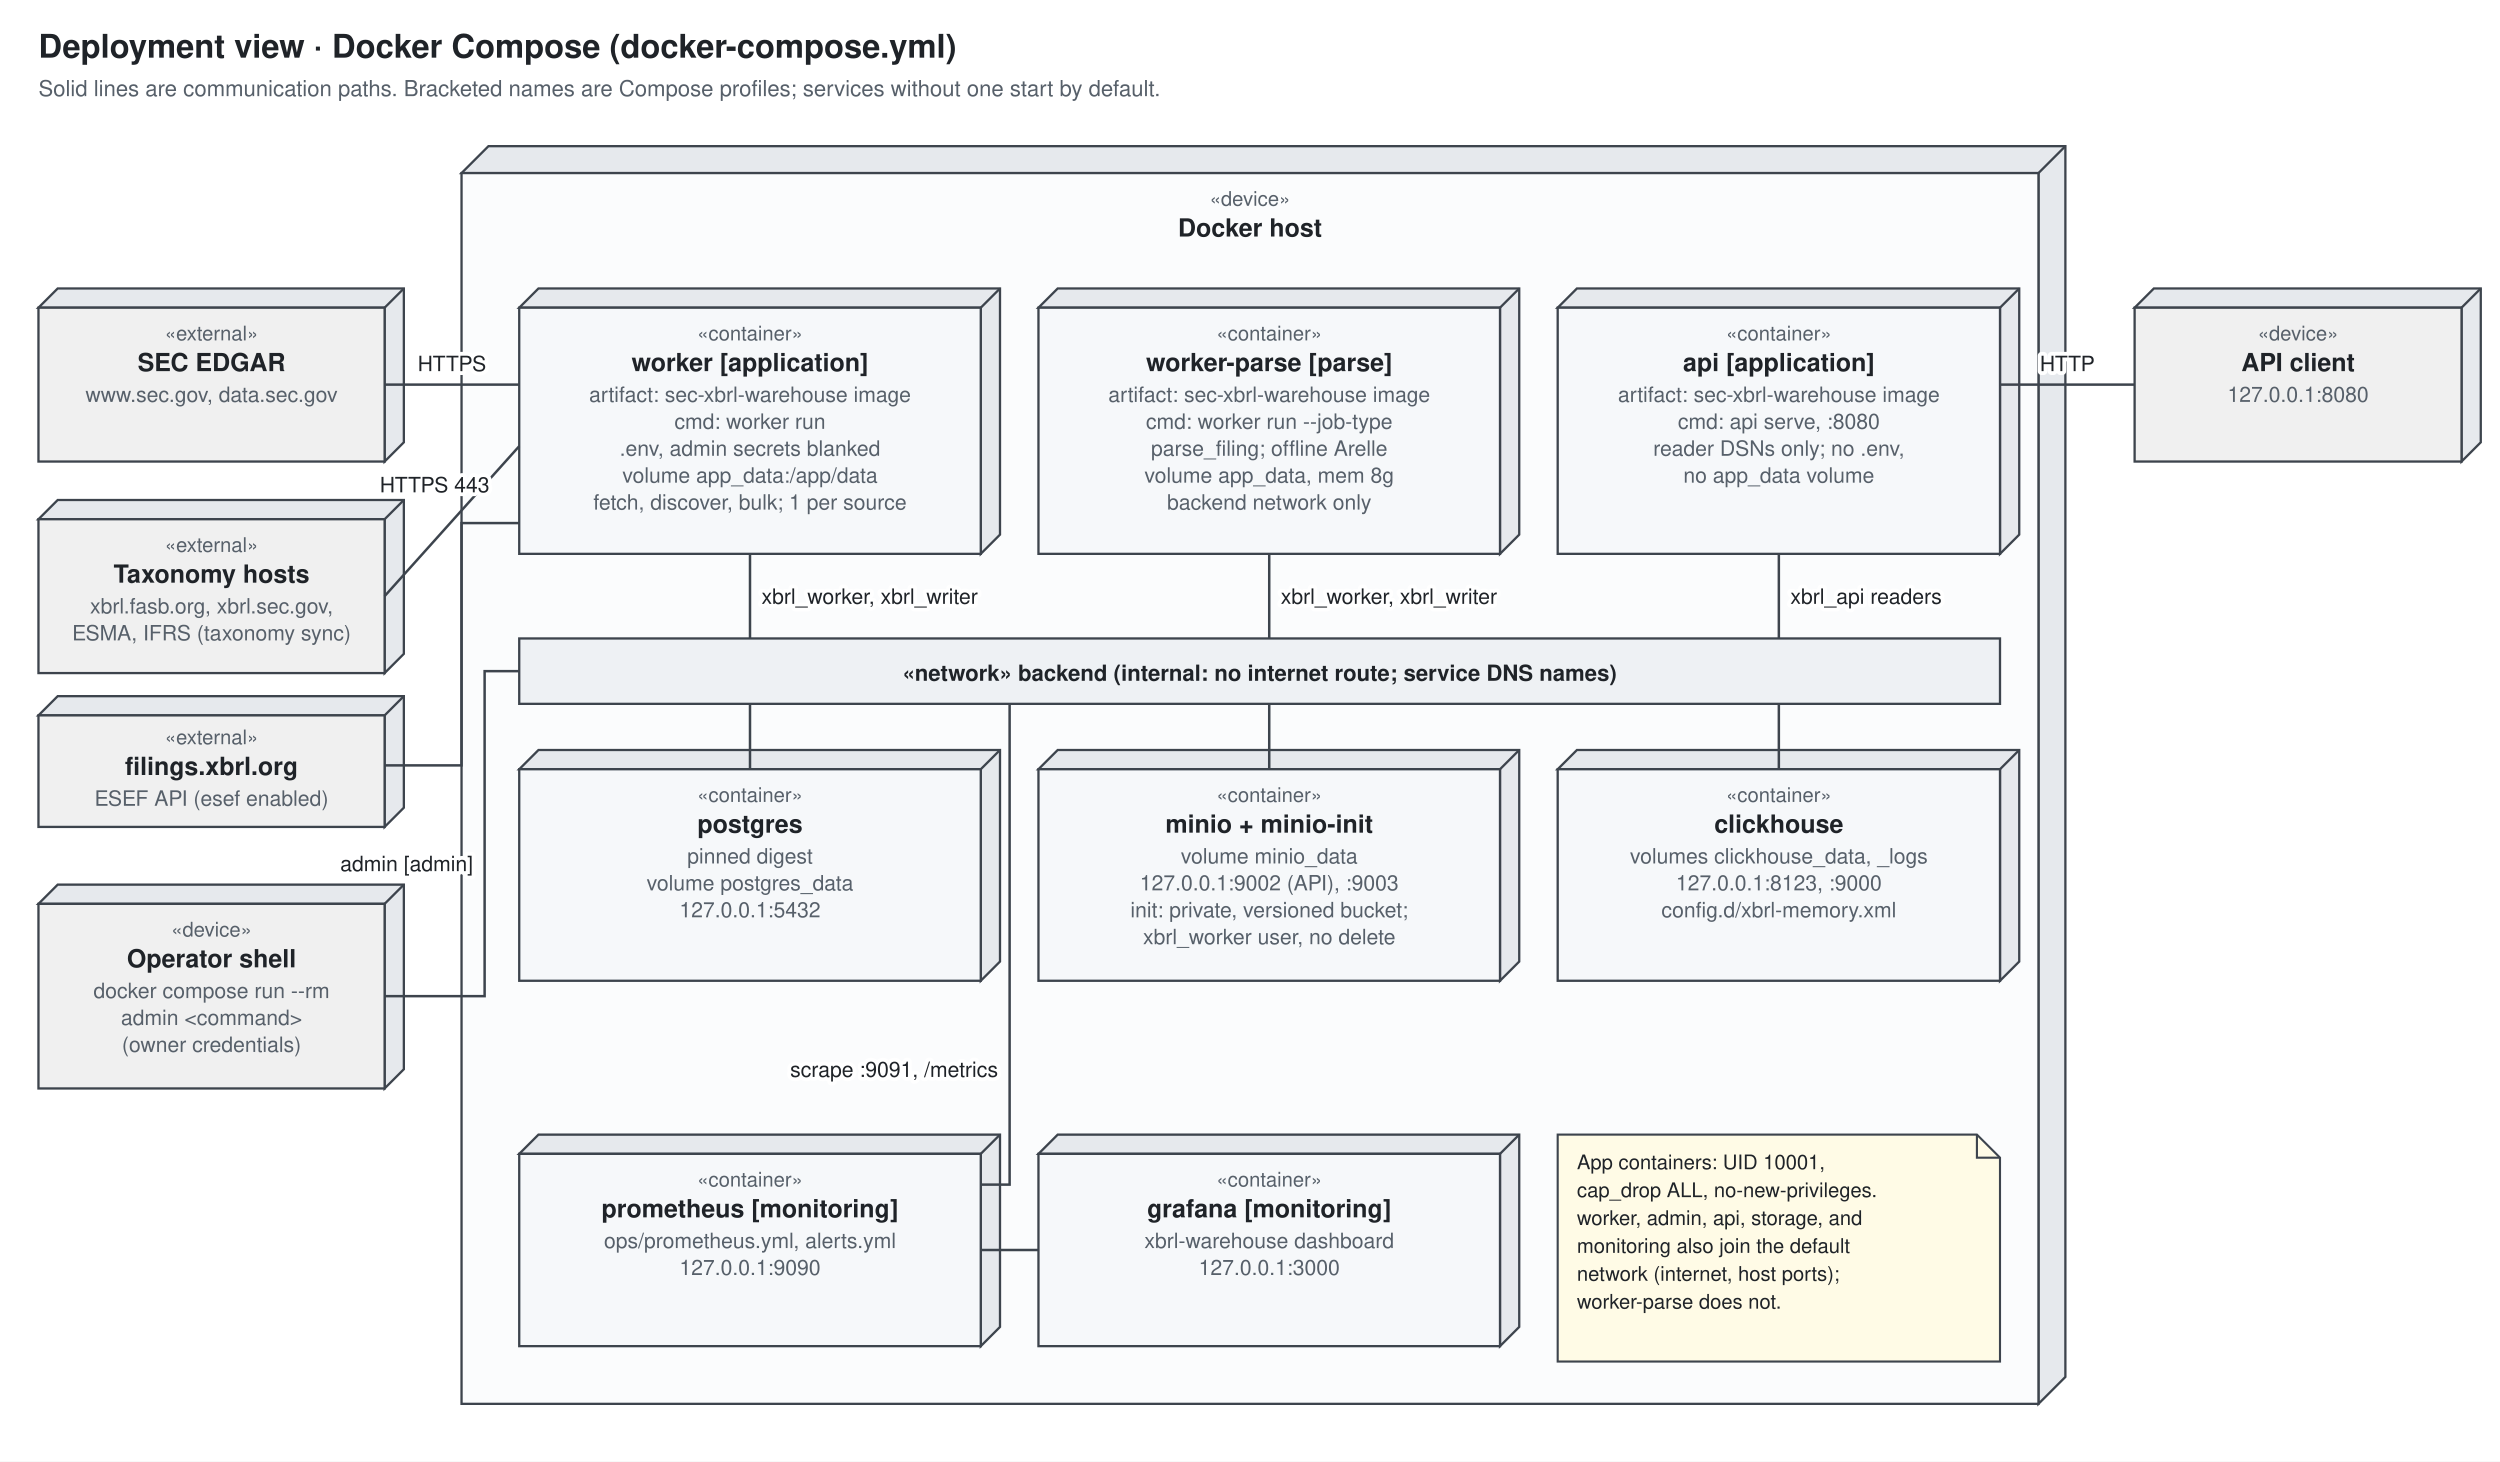
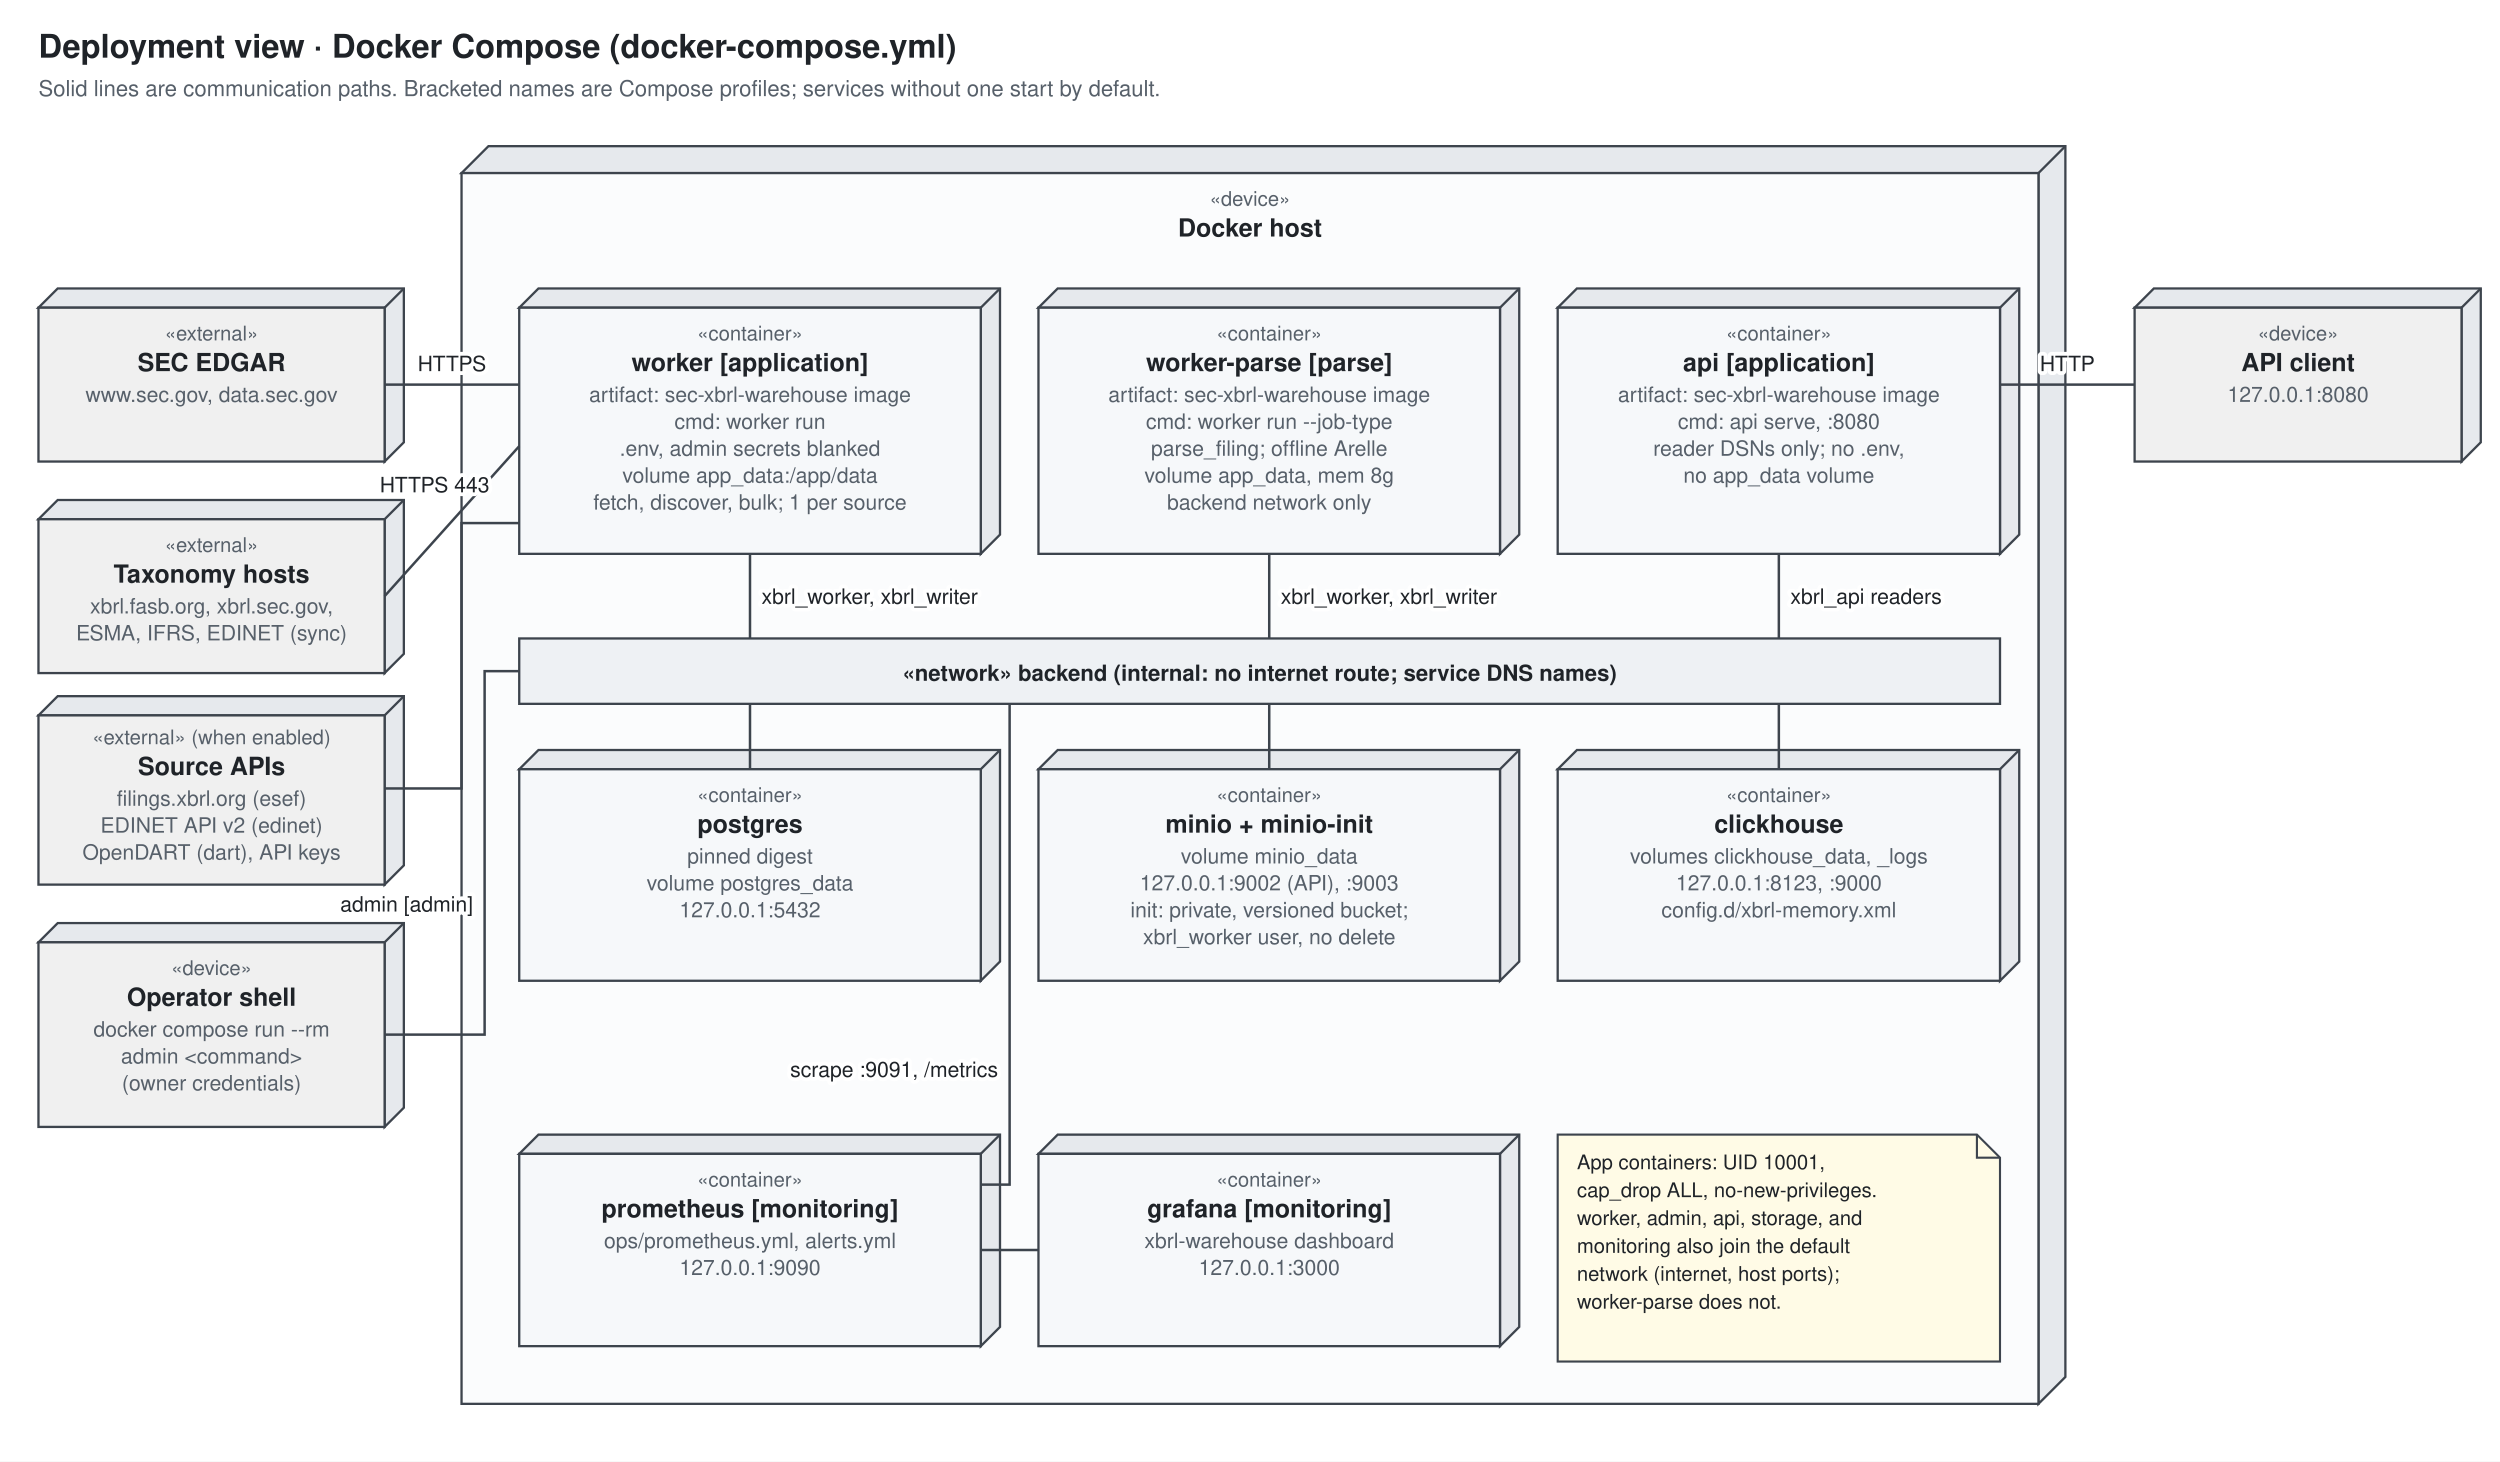
<svg xmlns="http://www.w3.org/2000/svg" viewBox="0 0 1300 760" width="1300" height="760" role="img" aria-labelledby="t d">
  <defs>
    <marker id="open" viewBox="0 0 12 12" refX="11" refY="6" markerWidth="12" markerHeight="12" markerUnits="userSpaceOnUse" orient="auto-start-reverse">
      <path d="M1,1 L11,6 L1,11" fill="none" stroke="#3d444d" stroke-width="1.4" />
    </marker>
    <marker id="filled" viewBox="0 0 12 12" refX="11" refY="6" markerWidth="11" markerHeight="11" markerUnits="userSpaceOnUse" orient="auto-start-reverse">
      <path d="M1,1 L11,6 L1,11 Z" fill="#3d444d" />
    </marker>
    <marker id="diamond" viewBox="0 0 16 10" refX="1" refY="5" markerWidth="16" markerHeight="10" markerUnits="userSpaceOnUse" orient="auto-start-reverse">
      <path d="M1,5 L8,1 L15,5 L8,9 Z" fill="#3d444d" />
    </marker>
  </defs>
  <style>
text { font-family: -apple-system, 'Segoe UI', Helvetica, Arial, sans-serif; fill: #1f2328; }
.m { fill: #57606a; }
.halo { paint-order: stroke; stroke: #ffffff; stroke-width: 4px; stroke-linejoin: round; }
</style>
  <rect width="1300" height="760" fill="#ffffff" />
  <text x="20" y="30" font-size="17" text-anchor="start" font-weight="600">Deployment view · Docker Compose (docker-compose.yml)</text>
  <text x="20" y="50" font-size="11.5" text-anchor="start" class="m">Solid lines are communication paths. Bracketed names are Compose profiles; services without one start by default.</text>
  <path d="M240,90 L254,76 L1074,76 L1074,716 L1060,730 L1060,90 Z" fill="#e6e9ed" stroke="#3d444d" stroke-width="1.2" />
  <path d="M1060,90 L1074,76" stroke="#3d444d" stroke-width="1.2" />
  <rect x="240" y="90" width="820" height="640" rx="0" fill="#fbfcfd" stroke="#3d444d" stroke-width="1.2" />
  <text x="650.0" y="107" font-size="10.5" text-anchor="middle" class="m">«device»</text>
  <text x="650.0" y="123" font-size="13" text-anchor="middle" font-weight="600">Docker host</text>
  <path d="M270,160 L280,150 L520,150 L520,278 L510,288 L510,160 Z" fill="#e6e9ed" stroke="#3d444d" stroke-width="1.2" />
  <path d="M510,160 L520,150" stroke="#3d444d" stroke-width="1.2" />
  <rect x="270" y="160" width="240" height="128" rx="0" fill="#f6f8fa" stroke="#3d444d" stroke-width="1.2" />
  <text x="390.0" y="177" font-size="10.5" text-anchor="middle" class="m">«container»</text>
  <text x="390.0" y="193" font-size="13" text-anchor="middle" font-weight="600">worker  [application]</text>
  <text x="390.0" y="209" font-size="11" text-anchor="middle" class="m">artifact: sec-xbrl-warehouse image</text>
  <text x="390.0" y="223" font-size="11" text-anchor="middle" class="m">cmd: worker run</text>
  <text x="390.0" y="237" font-size="11" text-anchor="middle" class="m">.env, admin secrets blanked</text>
  <text x="390.0" y="251" font-size="11" text-anchor="middle" class="m">volume app_data:/app/data</text>
  <text x="390.0" y="265" font-size="11" text-anchor="middle" class="m">fetch, discover, bulk; 1 per source</text>
  <path d="M540,160 L550,150 L790,150 L790,278 L780,288 L780,160 Z" fill="#e6e9ed" stroke="#3d444d" stroke-width="1.2" />
  <path d="M780,160 L790,150" stroke="#3d444d" stroke-width="1.2" />
  <rect x="540" y="160" width="240" height="128" rx="0" fill="#f6f8fa" stroke="#3d444d" stroke-width="1.2" />
  <text x="660.0" y="177" font-size="10.5" text-anchor="middle" class="m">«container»</text>
  <text x="660.0" y="193" font-size="13" text-anchor="middle" font-weight="600">worker-parse  [parse]</text>
  <text x="660.0" y="209" font-size="11" text-anchor="middle" class="m">artifact: sec-xbrl-warehouse image</text>
  <text x="660.0" y="223" font-size="11" text-anchor="middle" class="m">cmd: worker run --job-type</text>
  <text x="660.0" y="237" font-size="11" text-anchor="middle" class="m">parse_filing; offline Arelle</text>
  <text x="660.0" y="251" font-size="11" text-anchor="middle" class="m">volume app_data, mem 8g</text>
  <text x="660.0" y="265" font-size="11" text-anchor="middle" class="m">backend network only</text>
  <path d="M810,160 L820,150 L1050,150 L1050,278 L1040,288 L1040,160 Z" fill="#e6e9ed" stroke="#3d444d" stroke-width="1.2" />
  <path d="M1040,160 L1050,150" stroke="#3d444d" stroke-width="1.2" />
  <rect x="810" y="160" width="230" height="128" rx="0" fill="#f6f8fa" stroke="#3d444d" stroke-width="1.2" />
  <text x="925.0" y="177" font-size="10.5" text-anchor="middle" class="m">«container»</text>
  <text x="925.0" y="193" font-size="13" text-anchor="middle" font-weight="600">api  [application]</text>
  <text x="925.0" y="209" font-size="11" text-anchor="middle" class="m">artifact: sec-xbrl-warehouse image</text>
  <text x="925.0" y="223" font-size="11" text-anchor="middle" class="m">cmd: api serve, :8080</text>
  <text x="925.0" y="237" font-size="11" text-anchor="middle" class="m">reader DSNs only; no .env,</text>
  <text x="925.0" y="251" font-size="11" text-anchor="middle" class="m">no app_data volume</text>
  <path d="M270,400 L280,390 L520,390 L520,500 L510,510 L510,400 Z" fill="#e6e9ed" stroke="#3d444d" stroke-width="1.2" />
  <path d="M510,400 L520,390" stroke="#3d444d" stroke-width="1.2" />
  <rect x="270" y="400" width="240" height="110" rx="0" fill="#f6f8fa" stroke="#3d444d" stroke-width="1.2" />
  <text x="390.0" y="417" font-size="10.5" text-anchor="middle" class="m">«container»</text>
  <text x="390.0" y="433" font-size="13" text-anchor="middle" font-weight="600">postgres</text>
  <text x="390.0" y="449" font-size="11" text-anchor="middle" class="m">pinned digest</text>
  <text x="390.0" y="463" font-size="11" text-anchor="middle" class="m">volume postgres_data</text>
  <text x="390.0" y="477" font-size="11" text-anchor="middle" class="m">127.0.0.1:5432</text>
  <path d="M540,400 L550,390 L790,390 L790,500 L780,510 L780,400 Z" fill="#e6e9ed" stroke="#3d444d" stroke-width="1.2" />
  <path d="M780,400 L790,390" stroke="#3d444d" stroke-width="1.2" />
  <rect x="540" y="400" width="240" height="110" rx="0" fill="#f6f8fa" stroke="#3d444d" stroke-width="1.2" />
  <text x="660.0" y="417" font-size="10.5" text-anchor="middle" class="m">«container»</text>
  <text x="660.0" y="433" font-size="13" text-anchor="middle" font-weight="600">minio + minio-init</text>
  <text x="660.0" y="449" font-size="11" text-anchor="middle" class="m">volume minio_data</text>
  <text x="660.0" y="463" font-size="11" text-anchor="middle" class="m">127.0.0.1:9002 (API), :9003</text>
  <text x="660.0" y="477" font-size="11" text-anchor="middle" class="m">init: private, versioned bucket;</text>
  <text x="660.0" y="491" font-size="11" text-anchor="middle" class="m">xbrl_worker user, no delete</text>
  <path d="M810,400 L820,390 L1050,390 L1050,500 L1040,510 L1040,400 Z" fill="#e6e9ed" stroke="#3d444d" stroke-width="1.2" />
  <path d="M1040,400 L1050,390" stroke="#3d444d" stroke-width="1.2" />
  <rect x="810" y="400" width="230" height="110" rx="0" fill="#f6f8fa" stroke="#3d444d" stroke-width="1.2" />
  <text x="925.0" y="417" font-size="10.5" text-anchor="middle" class="m">«container»</text>
  <text x="925.0" y="433" font-size="13" text-anchor="middle" font-weight="600">clickhouse</text>
  <text x="925.0" y="449" font-size="11" text-anchor="middle" class="m">volumes clickhouse_data, _logs</text>
  <text x="925.0" y="463" font-size="11" text-anchor="middle" class="m">127.0.0.1:8123, :9000</text>
  <text x="925.0" y="477" font-size="11" text-anchor="middle" class="m">config.d/xbrl-memory.xml</text>
  <path d="M270,600 L280,590 L520,590 L520,690 L510,700 L510,600 Z" fill="#e6e9ed" stroke="#3d444d" stroke-width="1.2" />
  <path d="M510,600 L520,590" stroke="#3d444d" stroke-width="1.2" />
  <rect x="270" y="600" width="240" height="100" rx="0" fill="#f6f8fa" stroke="#3d444d" stroke-width="1.2" />
  <text x="390.0" y="617" font-size="10.5" text-anchor="middle" class="m">«container»</text>
  <text x="390.0" y="633" font-size="13" text-anchor="middle" font-weight="600">prometheus  [monitoring]</text>
  <text x="390.0" y="649" font-size="11" text-anchor="middle" class="m">ops/prometheus.yml, alerts.yml</text>
  <text x="390.0" y="663" font-size="11" text-anchor="middle" class="m">127.0.0.1:9090</text>
  <path d="M540,600 L550,590 L790,590 L790,690 L780,700 L780,600 Z" fill="#e6e9ed" stroke="#3d444d" stroke-width="1.2" />
  <path d="M780,600 L790,590" stroke="#3d444d" stroke-width="1.2" />
  <rect x="540" y="600" width="240" height="100" rx="0" fill="#f6f8fa" stroke="#3d444d" stroke-width="1.2" />
  <text x="660.0" y="617" font-size="10.5" text-anchor="middle" class="m">«container»</text>
  <text x="660.0" y="633" font-size="13" text-anchor="middle" font-weight="600">grafana  [monitoring]</text>
  <text x="660.0" y="649" font-size="11" text-anchor="middle" class="m">xbrl-warehouse dashboard</text>
  <text x="660.0" y="663" font-size="11" text-anchor="middle" class="m">127.0.0.1:3000</text>
  <path d="M810,590 L1028,590 L1040,602 L1040,708 L810,708 Z" fill="#fffbe6" stroke="#3d444d" stroke-width="1.1" />
  <path d="M1028,590 L1028,602 L1040,602" fill="none" stroke="#3d444d" stroke-width="1.1" />
  <text x="820" y="608" font-size="10.5" text-anchor="start">App containers: UID 10001,</text>
  <text x="820" y="622.5" font-size="10.5" text-anchor="start">cap_drop ALL, no-new-privileges.</text>
  <text x="820" y="637.0" font-size="10.5" text-anchor="start">worker, admin, api, storage, and</text>
  <text x="820" y="651.5" font-size="10.5" text-anchor="start">monitoring also join the default</text>
  <text x="820" y="666.0" font-size="10.5" text-anchor="start">network (internet, host ports);</text>
  <text x="820" y="680.5" font-size="10.5" text-anchor="start">worker-parse does not.</text>
  <path d="M20,160 L30,150 L210,150 L210,230 L200,240 L200,160 Z" fill="#e6e9ed" stroke="#3d444d" stroke-width="1.2" />
  <path d="M200,160 L210,150" stroke="#3d444d" stroke-width="1.2" />
  <rect x="20" y="160" width="180" height="80" rx="0" fill="#f0f0f0" stroke="#3d444d" stroke-width="1.2" />
  <text x="110.0" y="177" font-size="10.5" text-anchor="middle" class="m">«external»</text>
  <text x="110.0" y="193" font-size="13" text-anchor="middle" font-weight="600">SEC EDGAR</text>
  <text x="110.0" y="209" font-size="11" text-anchor="middle" class="m">www.sec.gov, data.sec.gov</text>
  <path d="M20,270 L30,260 L210,260 L210,340 L200,350 L200,270 Z" fill="#e6e9ed" stroke="#3d444d" stroke-width="1.2" />
  <path d="M200,270 L210,260" stroke="#3d444d" stroke-width="1.2" />
  <rect x="20" y="270" width="180" height="80" rx="0" fill="#f0f0f0" stroke="#3d444d" stroke-width="1.2" />
  <text x="110.0" y="287" font-size="10.5" text-anchor="middle" class="m">«external»</text>
  <text x="110.0" y="303" font-size="13" text-anchor="middle" font-weight="600">Taxonomy hosts</text>
  <text x="110.0" y="319" font-size="11" text-anchor="middle" class="m">xbrl.fasb.org, xbrl.sec.gov,</text>
-   <text x="110.0" y="333" font-size="11" text-anchor="middle" class="m">ESMA, IFRS (taxonomy sync)</text>
-   <path d="M20,372 L30,362 L210,362 L210,420 L200,430 L200,372 Z" fill="#e6e9ed" stroke="#3d444d" stroke-width="1.2" />
+   <text x="110.0" y="333" font-size="11" text-anchor="middle" class="m">ESMA, IFRS, EDINET (sync)</text>
+   <path d="M20,372 L30,362 L210,362 L210,450 L200,460 L200,372 Z" fill="#e6e9ed" stroke="#3d444d" stroke-width="1.2" />
  <path d="M200,372 L210,362" stroke="#3d444d" stroke-width="1.2" />
-   <rect x="20" y="372" width="180" height="58" rx="0" fill="#f0f0f0" stroke="#3d444d" stroke-width="1.2" />
-   <text x="110.0" y="387" font-size="10.5" text-anchor="middle" class="m">«external»</text>
-   <text x="110.0" y="403" font-size="13" text-anchor="middle" font-weight="600">filings.xbrl.org</text>
-   <text x="110.0" y="419" font-size="11" text-anchor="middle" class="m">ESEF API (esef enabled)</text>
-   <path d="M20,470 L30,460 L210,460 L210,556 L200,566 L200,470 Z" fill="#e6e9ed" stroke="#3d444d" stroke-width="1.2" />
-   <path d="M200,470 L210,460" stroke="#3d444d" stroke-width="1.2" />
-   <rect x="20" y="470" width="180" height="96" rx="0" fill="#f0f0f0" stroke="#3d444d" stroke-width="1.2" />
-   <text x="110.0" y="487" font-size="10.5" text-anchor="middle" class="m">«device»</text>
-   <text x="110.0" y="503" font-size="13" text-anchor="middle" font-weight="600">Operator shell</text>
-   <text x="110.0" y="519" font-size="11" text-anchor="middle" class="m">docker compose run --rm</text>
-   <text x="110.0" y="533" font-size="11" text-anchor="middle" class="m">admin &lt;command&gt;</text>
-   <text x="110.0" y="547" font-size="11" text-anchor="middle" class="m">(owner credentials)</text>
+   <rect x="20" y="372" width="180" height="88" rx="0" fill="#f0f0f0" stroke="#3d444d" stroke-width="1.2" />
+   <text x="110.0" y="387" font-size="10.5" text-anchor="middle" class="m">«external» (when enabled)</text>
+   <text x="110.0" y="403" font-size="13" text-anchor="middle" font-weight="600">Source APIs</text>
+   <text x="110.0" y="419" font-size="11" text-anchor="middle" class="m">filings.xbrl.org (esef)</text>
+   <text x="110.0" y="433" font-size="11" text-anchor="middle" class="m">EDINET API v2 (edinet)</text>
+   <text x="110.0" y="447" font-size="11" text-anchor="middle" class="m">OpenDART (dart), API keys</text>
+   <path d="M20,490 L30,480 L210,480 L210,576 L200,586 L200,490 Z" fill="#e6e9ed" stroke="#3d444d" stroke-width="1.2" />
+   <path d="M200,490 L210,480" stroke="#3d444d" stroke-width="1.2" />
+   <rect x="20" y="490" width="180" height="96" rx="0" fill="#f0f0f0" stroke="#3d444d" stroke-width="1.2" />
+   <text x="110.0" y="507" font-size="10.5" text-anchor="middle" class="m">«device»</text>
+   <text x="110.0" y="523" font-size="13" text-anchor="middle" font-weight="600">Operator shell</text>
+   <text x="110.0" y="539" font-size="11" text-anchor="middle" class="m">docker compose run --rm</text>
+   <text x="110.0" y="553" font-size="11" text-anchor="middle" class="m">admin &lt;command&gt;</text>
+   <text x="110.0" y="567" font-size="11" text-anchor="middle" class="m">(owner credentials)</text>
  <path d="M1110,160 L1120,150 L1290,150 L1290,230 L1280,240 L1280,160 Z" fill="#e6e9ed" stroke="#3d444d" stroke-width="1.2" />
  <path d="M1280,160 L1290,150" stroke="#3d444d" stroke-width="1.2" />
  <rect x="1110" y="160" width="170" height="80" rx="0" fill="#f0f0f0" stroke="#3d444d" stroke-width="1.2" />
  <text x="1195.0" y="177" font-size="10.5" text-anchor="middle" class="m">«device»</text>
  <text x="1195.0" y="193" font-size="13" text-anchor="middle" font-weight="600">API client</text>
  <text x="1195.0" y="209" font-size="11" text-anchor="middle" class="m">127.0.0.1:8080</text>
  <path d="M200,200 L270,200" fill="none" stroke="#3d444d" stroke-width="1.3" />
  <text x="235" y="193" font-size="11" text-anchor="middle" class="halo">HTTPS</text>
  <path d="M200,310 L270,232" fill="none" stroke="#3d444d" stroke-width="1.3" />
  <text x="226" y="256" font-size="11" text-anchor="middle" class="halo">HTTPS 443</text>
-   <path d="M200,398 L240,398 L240,272 L270,272" fill="none" stroke="#3d444d" stroke-width="1.3" />
-   <path d="M200,518 L252,518 L252,349 L270,349" fill="none" stroke="#3d444d" stroke-width="1.3" />
-   <text x="246" y="453" font-size="11" text-anchor="end" class="halo">admin [admin]</text>
+   <path d="M200,410 L240,410 L240,272 L270,272" fill="none" stroke="#3d444d" stroke-width="1.3" />
+   <path d="M200,538 L252,538 L252,349 L270,349" fill="none" stroke="#3d444d" stroke-width="1.3" />
+   <text x="246" y="474" font-size="11" text-anchor="end" class="halo">admin [admin]</text>
  <path d="M1110,200 L1040,200" fill="none" stroke="#3d444d" stroke-width="1.3" />
  <text x="1075" y="193" font-size="11" text-anchor="middle" class="halo">HTTP</text>
  <rect x="270" y="332" width="770" height="34" rx="0" fill="#eef1f4" stroke="#3d444d" stroke-width="1.2" />
  <text x="655" y="354" font-size="11.5" text-anchor="middle" font-weight="600">«network» backend (internal: no internet route; service DNS names)</text>
  <path d="M390,288 L390,332" fill="none" stroke="#3d444d" stroke-width="1.3" />
  <text x="396" y="314" font-size="11" text-anchor="start" class="halo">xbrl_worker, xbrl_writer</text>
  <path d="M660,288 L660,332" fill="none" stroke="#3d444d" stroke-width="1.3" />
  <text x="666" y="314" font-size="11" text-anchor="start" class="halo">xbrl_worker, xbrl_writer</text>
  <path d="M925,288 L925,332" fill="none" stroke="#3d444d" stroke-width="1.3" />
  <text x="931" y="314" font-size="11" text-anchor="start" class="halo">xbrl_api readers</text>
  <path d="M390,366 L390,400" fill="none" stroke="#3d444d" stroke-width="1.3" />
  <path d="M660,366 L660,400" fill="none" stroke="#3d444d" stroke-width="1.3" />
  <path d="M925,366 L925,400" fill="none" stroke="#3d444d" stroke-width="1.3" />
  <path d="M510,650 L540,650" fill="none" stroke="#3d444d" stroke-width="1.3" />
  <path d="M510,616 L525,616 L525,366" fill="none" stroke="#3d444d" stroke-width="1.3" />
  <text x="519" y="560" font-size="11" text-anchor="end" class="halo">scrape :9091, /metrics</text>
</svg>
